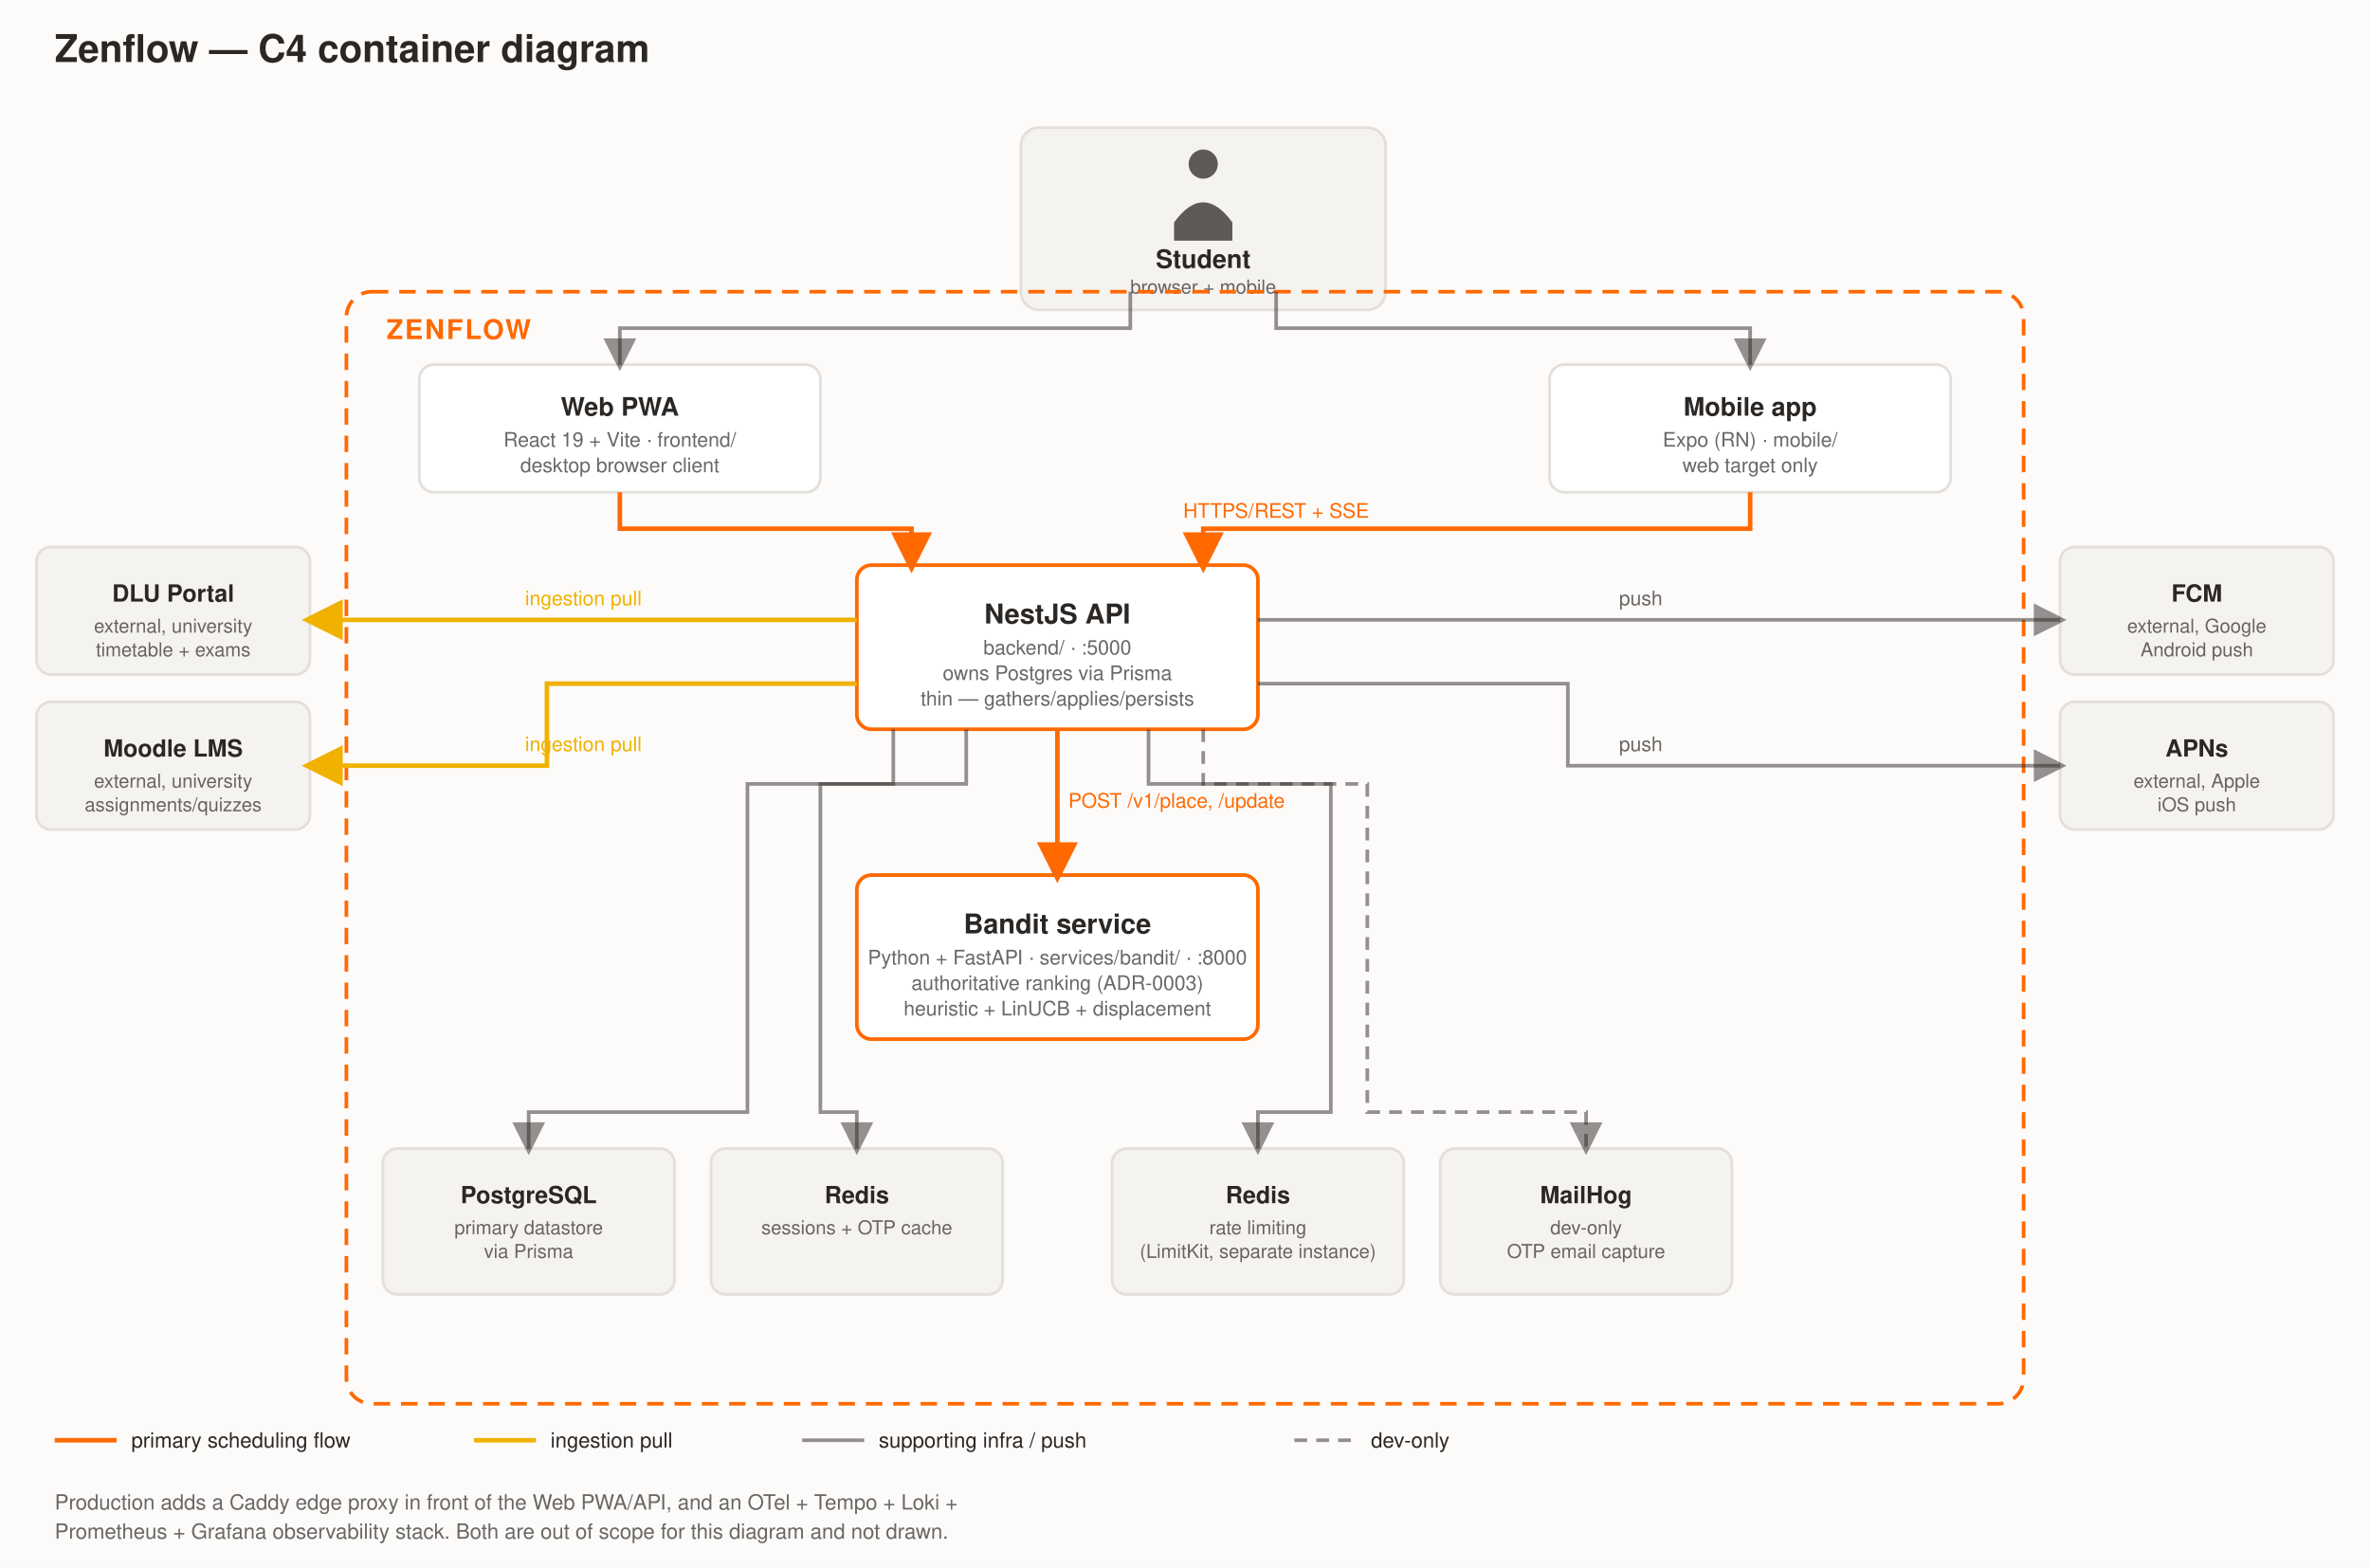
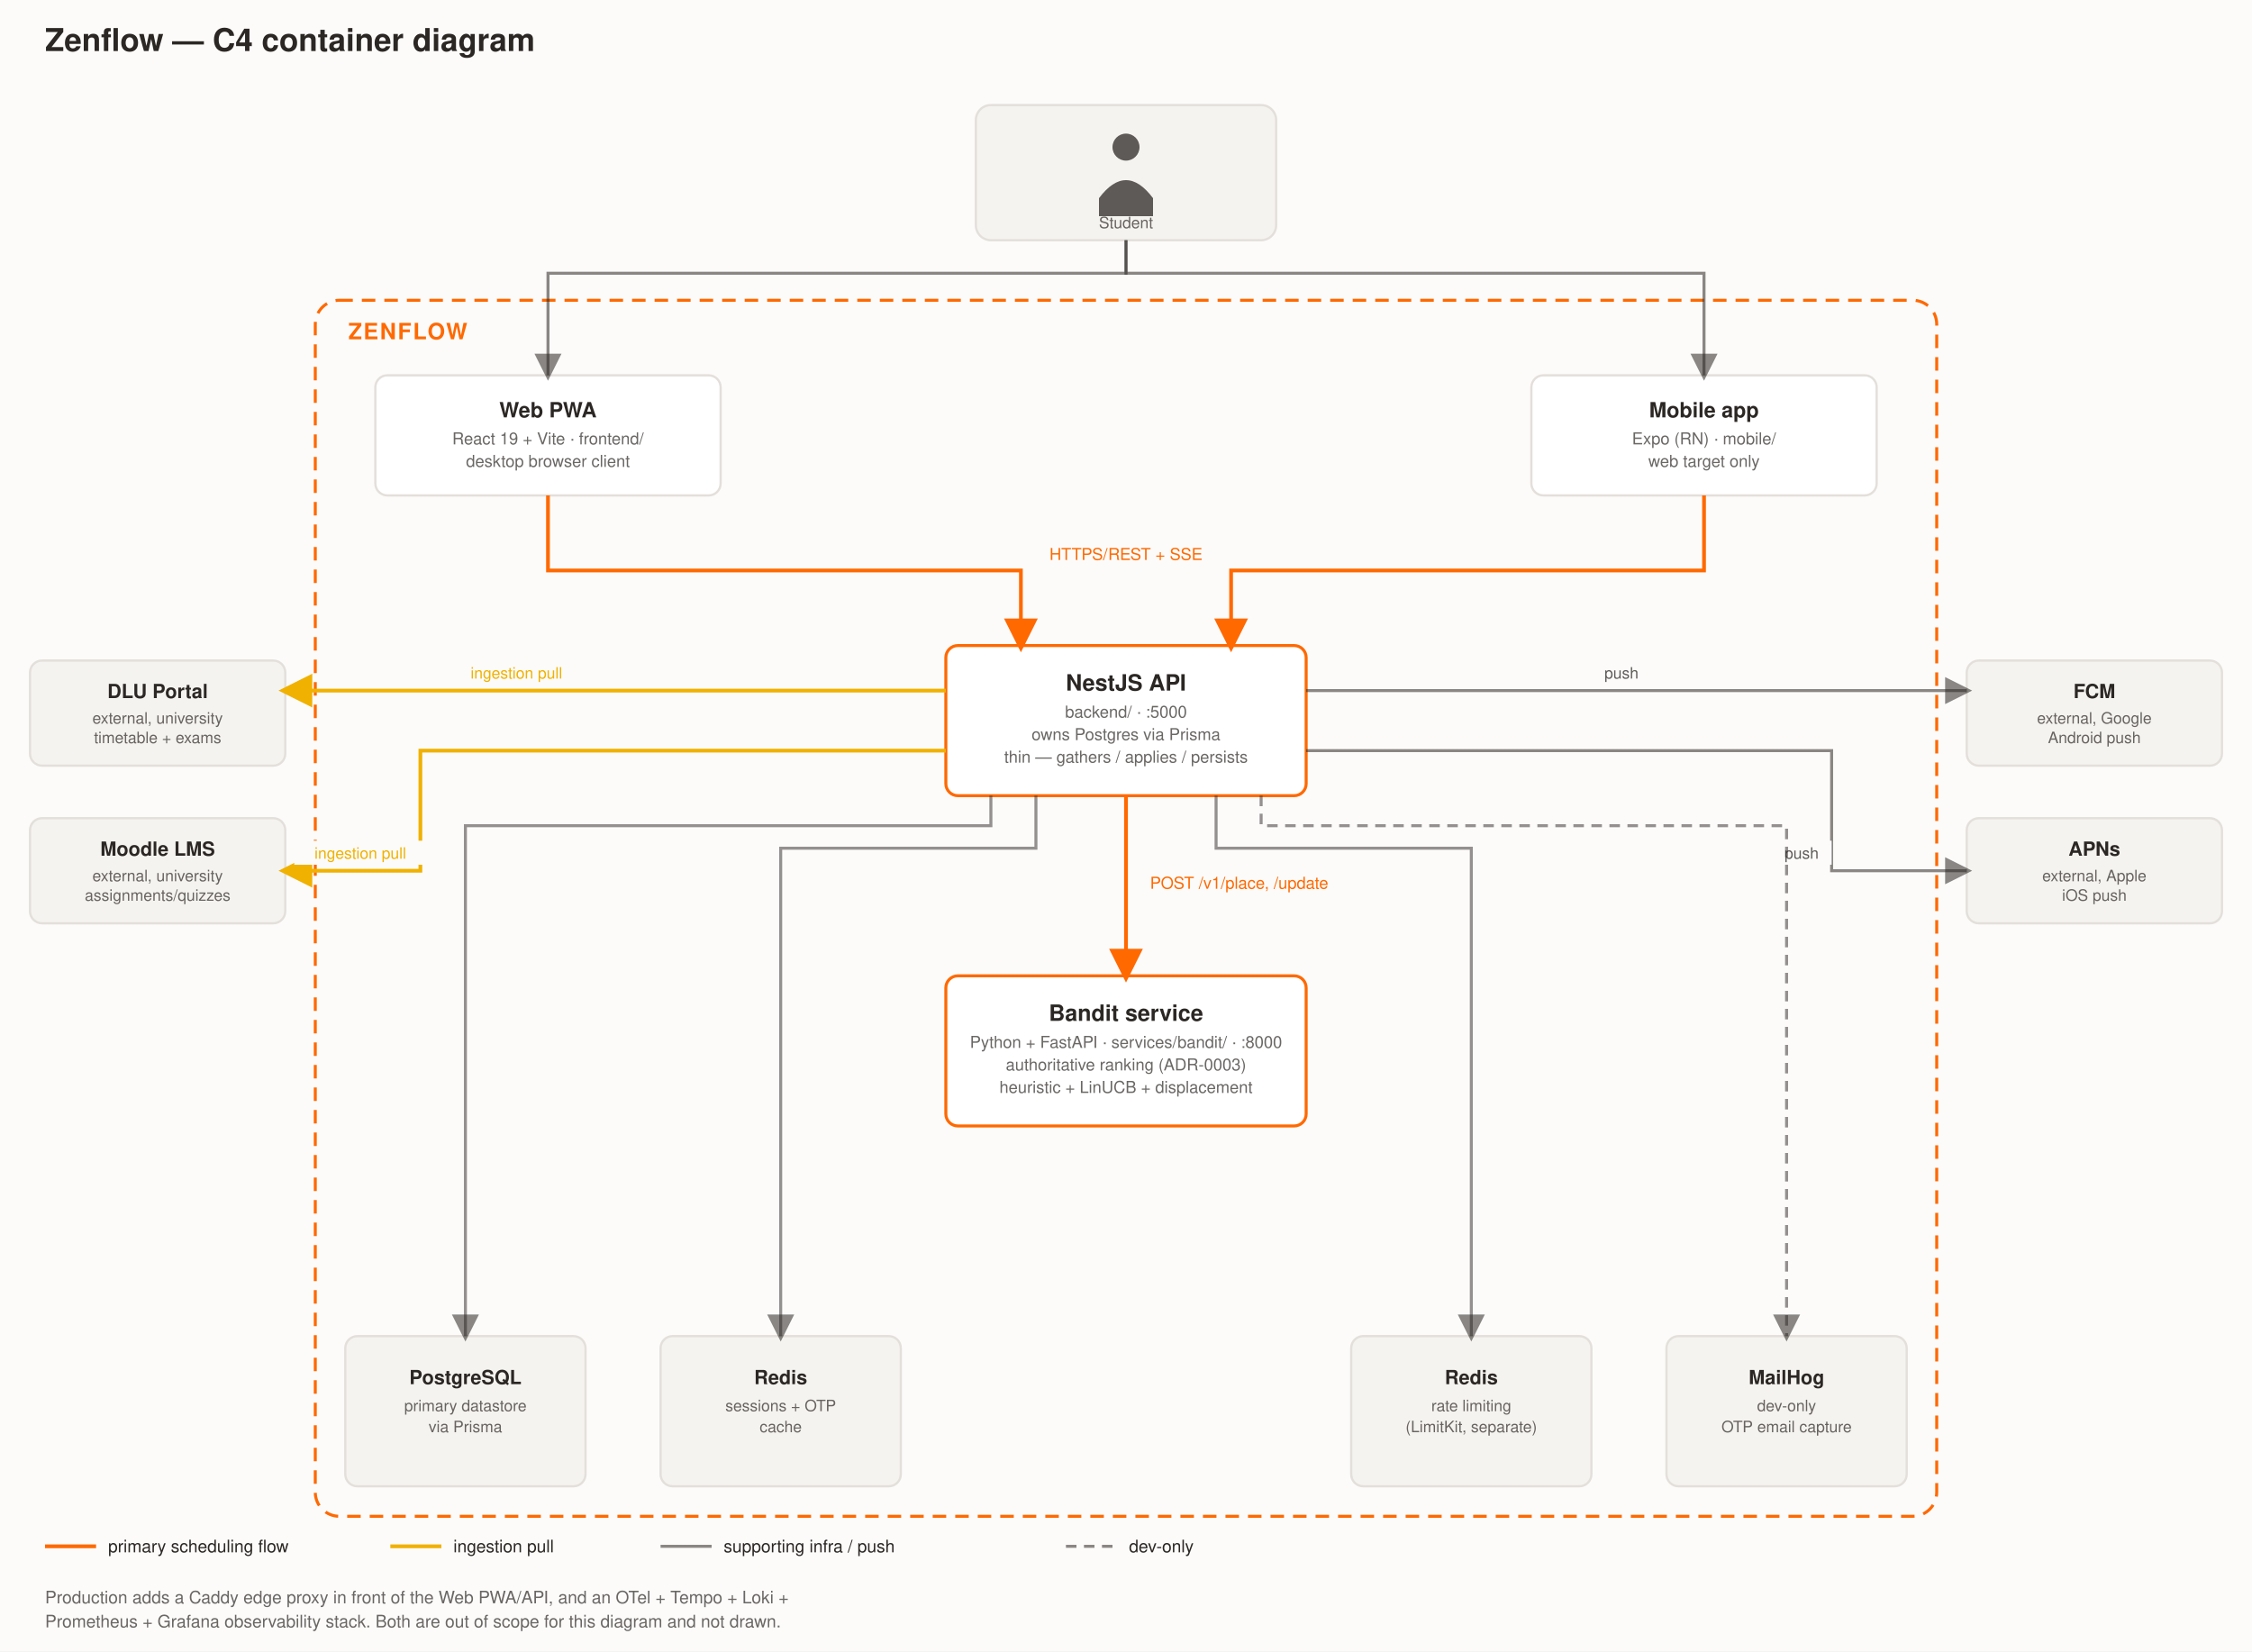
- <svg xmlns="http://www.w3.org/2000/svg" viewBox="0 0 1300 860" font-family="Helvetica, Arial, sans-serif">
+ <svg xmlns="http://www.w3.org/2000/svg" viewBox="0 0 1500 1100" font-family="Helvetica, Arial, sans-serif">
  <defs>
    <marker id="arrOrange" viewBox="0 0 10 10" refX="8" refY="5" markerWidth="9" markerHeight="9" orient="auto-start-reverse">
      <path d="M0,0 L10,5 L0,10 z" fill="#FF6900" />
    </marker>
    <marker id="arrAmber" viewBox="0 0 10 10" refX="8" refY="5" markerWidth="9" markerHeight="9" orient="auto-start-reverse">
      <path d="M0,0 L10,5 L0,10 z" fill="#F0B100" />
    </marker>
    <marker id="arrNeutral" viewBox="0 0 10 10" refX="8" refY="5" markerWidth="9" markerHeight="9" orient="auto-start-reverse">
-       <path d="M0,0 L10,5 L0,10 z" fill="#2B2724" fill-opacity="0.5" />
+       <path d="M0,0 L10,5 L0,10 z" fill="#2B2724" fill-opacity="0.55" />
    </marker>
  </defs>
-   <rect x="0" y="0" width="1300" height="860" fill="#FCFBFA" />
+   <rect x="0" y="0" width="1500" height="1100" fill="#FCFBFA" />
  <text x="30" y="34" font-size="21" font-weight="700" fill="#2B2724">Zenflow — C4 container diagram</text>
-   <rect x="560" y="70" width="200" height="100" rx="10" fill="#F5F3F0" stroke="#E3DFDA" stroke-width="1.5" />
-   <circle cx="660" cy="90" r="8" fill="#2B2724" fill-opacity="0.75" />
-   <path d="M644,122 Q660,100 676,122 L676,132 L644,132 Z" fill="#2B2724" fill-opacity="0.75" />
-   <text x="660" y="147" text-anchor="middle" font-size="14" font-weight="700" fill="#2B2724">Student</text>
-   <text x="660" y="161" text-anchor="middle" font-size="10.5" fill="#2B2724" opacity="0.7">browser + mobile</text>
-   <rect x="190" y="160" width="920" height="610" rx="14" fill="none" stroke="#FF6900" stroke-width="2" stroke-dasharray="9 6" />
-   <text x="212" y="186" font-size="15" font-weight="700" fill="#FF6900" letter-spacing="1">ZENFLOW</text>
-   <rect x="230" y="200" width="220" height="70" rx="8" fill="#FFFFFF" stroke="#E3DFDA" stroke-width="1.5" />
-   <text x="340" y="228" text-anchor="middle" font-size="14" font-weight="700" fill="#2B2724">Web PWA</text>
-   <text x="340" y="245" text-anchor="middle" font-size="11" fill="#2B2724" opacity="0.7">React 19 + Vite · frontend/</text>
-   <text x="340" y="259" text-anchor="middle" font-size="11" fill="#2B2724" opacity="0.7">desktop browser client</text>
-   <rect x="850" y="200" width="220" height="70" rx="8" fill="#FFFFFF" stroke="#E3DFDA" stroke-width="1.5" />
-   <text x="960" y="228" text-anchor="middle" font-size="14" font-weight="700" fill="#2B2724">Mobile app</text>
-   <text x="960" y="245" text-anchor="middle" font-size="11" fill="#2B2724" opacity="0.7">Expo (RN) · mobile/</text>
-   <text x="960" y="259" text-anchor="middle" font-size="11" fill="#2B2724" opacity="0.7">web target only</text>
-   <rect x="470" y="310" width="220" height="90" rx="8" fill="#FFFFFF" stroke="#FF6900" stroke-width="2" />
-   <text x="580" y="342" text-anchor="middle" font-size="15" font-weight="700" fill="#2B2724">NestJS API</text>
-   <text x="580" y="359" text-anchor="middle" font-size="11" fill="#2B2724" opacity="0.7">backend/ · :5000</text>
-   <text x="580" y="373" text-anchor="middle" font-size="11" fill="#2B2724" opacity="0.7">owns Postgres via Prisma</text>
-   <text x="580" y="387" text-anchor="middle" font-size="11" fill="#2B2724" opacity="0.7">thin — gathers/applies/persists</text>
-   <rect x="20" y="300" width="150" height="70" rx="8" fill="#F5F3F0" stroke="#E3DFDA" stroke-width="1.5" />
-   <text x="95" y="330" text-anchor="middle" font-size="13" font-weight="700" fill="#2B2724">DLU Portal</text>
-   <text x="95" y="347" text-anchor="middle" font-size="10.5" fill="#2B2724" opacity="0.7">external, university</text>
-   <text x="95" y="360" text-anchor="middle" font-size="10.5" fill="#2B2724" opacity="0.7">timetable + exams</text>
-   <rect x="20" y="385" width="150" height="70" rx="8" fill="#F5F3F0" stroke="#E3DFDA" stroke-width="1.5" />
-   <text x="95" y="415" text-anchor="middle" font-size="13" font-weight="700" fill="#2B2724">Moodle LMS</text>
-   <text x="95" y="432" text-anchor="middle" font-size="10.5" fill="#2B2724" opacity="0.7">external, university</text>
-   <text x="95" y="445" text-anchor="middle" font-size="10.5" fill="#2B2724" opacity="0.7">assignments/quizzes</text>
-   <rect x="1130" y="300" width="150" height="70" rx="8" fill="#F5F3F0" stroke="#E3DFDA" stroke-width="1.5" />
-   <text x="1205" y="330" text-anchor="middle" font-size="13" font-weight="700" fill="#2B2724">FCM</text>
-   <text x="1205" y="347" text-anchor="middle" font-size="10.5" fill="#2B2724" opacity="0.7">external, Google</text>
-   <text x="1205" y="360" text-anchor="middle" font-size="10.5" fill="#2B2724" opacity="0.7">Android push</text>
-   <rect x="1130" y="385" width="150" height="70" rx="8" fill="#F5F3F0" stroke="#E3DFDA" stroke-width="1.5" />
-   <text x="1205" y="415" text-anchor="middle" font-size="13" font-weight="700" fill="#2B2724">APNs</text>
-   <text x="1205" y="432" text-anchor="middle" font-size="10.5" fill="#2B2724" opacity="0.7">external, Apple</text>
-   <text x="1205" y="445" text-anchor="middle" font-size="10.5" fill="#2B2724" opacity="0.7">iOS push</text>
-   <rect x="470" y="480" width="220" height="90" rx="8" fill="#FFFFFF" stroke="#FF6900" stroke-width="2" />
-   <text x="580" y="512" text-anchor="middle" font-size="15" font-weight="700" fill="#2B2724">Bandit service</text>
-   <text x="580" y="529" text-anchor="middle" font-size="11" fill="#2B2724" opacity="0.7">Python + FastAPI · services/bandit/ · :8000</text>
-   <text x="580" y="543" text-anchor="middle" font-size="11" fill="#2B2724" opacity="0.7">authoritative ranking (ADR-0003)</text>
-   <text x="580" y="557" text-anchor="middle" font-size="11" fill="#2B2724" opacity="0.7">heuristic + LinUCB + displacement</text>
-   <rect x="210" y="630" width="160" height="80" rx="8" fill="#F5F3F0" stroke="#E3DFDA" stroke-width="1.5" />
-   <text x="290" y="660" text-anchor="middle" font-size="13" font-weight="700" fill="#2B2724">PostgreSQL</text>
-   <text x="290" y="677" text-anchor="middle" font-size="10.5" fill="#2B2724" opacity="0.7">primary datastore</text>
-   <text x="290" y="690" text-anchor="middle" font-size="10.5" fill="#2B2724" opacity="0.7">via Prisma</text>
-   <rect x="390" y="630" width="160" height="80" rx="8" fill="#F5F3F0" stroke="#E3DFDA" stroke-width="1.5" />
-   <text x="470" y="660" text-anchor="middle" font-size="13" font-weight="700" fill="#2B2724">Redis</text>
-   <text x="470" y="677" text-anchor="middle" font-size="10.5" fill="#2B2724" opacity="0.7">sessions + OTP cache</text>
-   <rect x="610" y="630" width="160" height="80" rx="8" fill="#F5F3F0" stroke="#E3DFDA" stroke-width="1.5" />
-   <text x="690" y="660" text-anchor="middle" font-size="13" font-weight="700" fill="#2B2724">Redis</text>
-   <text x="690" y="677" text-anchor="middle" font-size="10.5" fill="#2B2724" opacity="0.7">rate limiting</text>
-   <text x="690" y="690" text-anchor="middle" font-size="10.5" fill="#2B2724" opacity="0.7">(LimitKit, separate instance)</text>
-   <rect x="790" y="630" width="160" height="80" rx="8" fill="#F5F3F0" stroke="#E3DFDA" stroke-width="1.5" />
-   <text x="870" y="660" text-anchor="middle" font-size="13" font-weight="700" fill="#2B2724">MailHog</text>
-   <text x="870" y="677" text-anchor="middle" font-size="10.5" fill="#2B2724" opacity="0.7">dev-only</text>
-   <text x="870" y="690" text-anchor="middle" font-size="10.5" fill="#2B2724" opacity="0.7">OTP email capture</text>
-   <path d="M620,160 L620,180 L340,180 L340,200" fill="none" stroke="#2B2724" stroke-opacity="0.5" stroke-width="2" marker-end="url(#arrNeutral)" />
-   <path d="M700,160 L700,180 L960,180 L960,200" fill="none" stroke="#2B2724" stroke-opacity="0.5" stroke-width="2" marker-end="url(#arrNeutral)" />
-   <path d="M340,270 L340,290 L500,290 L500,310" fill="none" stroke="#FF6900" stroke-width="2.5" marker-end="url(#arrOrange)" />
-   <path d="M960,270 L960,290 L660,290 L660,310" fill="none" stroke="#FF6900" stroke-width="2.5" marker-end="url(#arrOrange)" />
-   <text x="700" y="284" text-anchor="middle" font-size="11" fill="#FF6900">HTTPS/REST + SSE</text>
-   <path d="M580,400 L580,480" fill="none" stroke="#FF6900" stroke-width="2.5" marker-end="url(#arrOrange)" />
-   <text x="586" y="443" font-size="11" fill="#FF6900">POST /v1/place, /update</text>
-   <path d="M470,340 L170,340" fill="none" stroke="#F0B100" stroke-width="2.5" marker-end="url(#arrAmber)" />
-   <path d="M470,375 L300,375 L300,420 L170,420" fill="none" stroke="#F0B100" stroke-width="2.5" marker-end="url(#arrAmber)" />
-   <text x="320" y="332" text-anchor="middle" font-size="11" fill="#F0B100">ingestion pull</text>
-   <text x="320" y="412" text-anchor="middle" font-size="11" fill="#F0B100">ingestion pull</text>
-   <path d="M690,340 L1130,340" fill="none" stroke="#2B2724" stroke-opacity="0.5" stroke-width="2" marker-end="url(#arrNeutral)" />
-   <path d="M690,375 L860,375 L860,420 L1130,420" fill="none" stroke="#2B2724" stroke-opacity="0.5" stroke-width="2" marker-end="url(#arrNeutral)" />
-   <text x="900" y="332" text-anchor="middle" font-size="11" fill="#2B2724" opacity="0.7">push</text>
-   <text x="900" y="412" text-anchor="middle" font-size="11" fill="#2B2724" opacity="0.7">push</text>
-   <path d="M490,400 L490,430 L410,430 L410,610 L290,610 L290,630" fill="none" stroke="#2B2724" stroke-opacity="0.5" stroke-width="2" marker-end="url(#arrNeutral)" />
-   <path d="M530,400 L530,430 L450,430 L450,610 L470,610 L470,630" fill="none" stroke="#2B2724" stroke-opacity="0.5" stroke-width="2" marker-end="url(#arrNeutral)" />
-   <path d="M630,400 L630,430 L730,430 L730,610 L690,610 L690,630" fill="none" stroke="#2B2724" stroke-opacity="0.5" stroke-width="2" marker-end="url(#arrNeutral)" />
-   <path d="M660,400 L660,430 L750,430 L750,610 L870,610 L870,630" fill="none" stroke="#2B2724" stroke-opacity="0.5" stroke-width="2" stroke-dasharray="7 5" marker-end="url(#arrNeutral)" />
-   <g transform="translate(30,790)">
+   <rect x="650" y="70" width="200" height="90" rx="10" fill="#F5F3F0" stroke="#E3DFDA" stroke-width="1.5" />
+   <circle cx="750" cy="98" r="9" fill="#2B2724" fill-opacity="0.75" />
+   <path d="M732,132 Q750,108 768,132 L768,144 L732,144 Z" fill="#2B2724" fill-opacity="0.75" />
+   <text x="750" y="118" text-anchor="middle" font-size="9.5" fill="#2B2724" opacity="0"> </text>
+   <text x="750" y="152" text-anchor="middle" font-size="10.5" fill="#2B2724" opacity="0.7">Student</text>
+   <rect x="210" y="200" width="1080" height="810" rx="16" fill="none" stroke="#FF6900" stroke-width="2" stroke-dasharray="9 6" />
+   <text x="232" y="226" font-size="15" font-weight="700" fill="#FF6900" letter-spacing="1">ZENFLOW</text>
+   <rect x="250" y="250" width="230" height="80" rx="8" fill="#FFFFFF" stroke="#E3DFDA" stroke-width="1.5" />
+   <text x="365" y="278" text-anchor="middle" font-size="14" font-weight="700" fill="#2B2724">Web PWA</text>
+   <text x="365" y="296" text-anchor="middle" font-size="11" fill="#2B2724" opacity="0.7">React 19 + Vite · frontend/</text>
+   <text x="365" y="311" text-anchor="middle" font-size="11" fill="#2B2724" opacity="0.7">desktop browser client</text>
+   <rect x="1020" y="250" width="230" height="80" rx="8" fill="#FFFFFF" stroke="#E3DFDA" stroke-width="1.5" />
+   <text x="1135" y="278" text-anchor="middle" font-size="14" font-weight="700" fill="#2B2724">Mobile app</text>
+   <text x="1135" y="296" text-anchor="middle" font-size="11" fill="#2B2724" opacity="0.7">Expo (RN) · mobile/</text>
+   <text x="1135" y="311" text-anchor="middle" font-size="11" fill="#2B2724" opacity="0.7">web target only</text>
+   <rect x="630" y="430" width="240" height="100" rx="8" fill="#FFFFFF" stroke="#FF6900" stroke-width="2" />
+   <text x="750" y="460" text-anchor="middle" font-size="15" font-weight="700" fill="#2B2724">NestJS API</text>
+   <text x="750" y="478" text-anchor="middle" font-size="11" fill="#2B2724" opacity="0.7">backend/ · :5000</text>
+   <text x="750" y="493" text-anchor="middle" font-size="11" fill="#2B2724" opacity="0.7">owns Postgres via Prisma</text>
+   <text x="750" y="508" text-anchor="middle" font-size="11" fill="#2B2724" opacity="0.7">thin — gathers / applies / persists</text>
+   <rect x="20" y="440" width="170" height="70" rx="8" fill="#F5F3F0" stroke="#E3DFDA" stroke-width="1.5" />
+   <text x="105" y="465" text-anchor="middle" font-size="13" font-weight="700" fill="#2B2724">DLU Portal</text>
+   <text x="105" y="482" text-anchor="middle" font-size="10.5" fill="#2B2724" opacity="0.7">external, university</text>
+   <text x="105" y="495" text-anchor="middle" font-size="10.5" fill="#2B2724" opacity="0.7">timetable + exams</text>
+   <rect x="20" y="545" width="170" height="70" rx="8" fill="#F5F3F0" stroke="#E3DFDA" stroke-width="1.5" />
+   <text x="105" y="570" text-anchor="middle" font-size="13" font-weight="700" fill="#2B2724">Moodle LMS</text>
+   <text x="105" y="587" text-anchor="middle" font-size="10.5" fill="#2B2724" opacity="0.7">external, university</text>
+   <text x="105" y="600" text-anchor="middle" font-size="10.5" fill="#2B2724" opacity="0.7">assignments/quizzes</text>
+   <rect x="1310" y="440" width="170" height="70" rx="8" fill="#F5F3F0" stroke="#E3DFDA" stroke-width="1.5" />
+   <text x="1395" y="465" text-anchor="middle" font-size="13" font-weight="700" fill="#2B2724">FCM</text>
+   <text x="1395" y="482" text-anchor="middle" font-size="10.5" fill="#2B2724" opacity="0.7">external, Google</text>
+   <text x="1395" y="495" text-anchor="middle" font-size="10.5" fill="#2B2724" opacity="0.7">Android push</text>
+   <rect x="1310" y="545" width="170" height="70" rx="8" fill="#F5F3F0" stroke="#E3DFDA" stroke-width="1.5" />
+   <text x="1395" y="570" text-anchor="middle" font-size="13" font-weight="700" fill="#2B2724">APNs</text>
+   <text x="1395" y="587" text-anchor="middle" font-size="10.5" fill="#2B2724" opacity="0.7">external, Apple</text>
+   <text x="1395" y="600" text-anchor="middle" font-size="10.5" fill="#2B2724" opacity="0.7">iOS push</text>
+   <rect x="630" y="650" width="240" height="100" rx="8" fill="#FFFFFF" stroke="#FF6900" stroke-width="2" />
+   <text x="750" y="680" text-anchor="middle" font-size="15" font-weight="700" fill="#2B2724">Bandit service</text>
+   <text x="750" y="698" text-anchor="middle" font-size="11" fill="#2B2724" opacity="0.7">Python + FastAPI · services/bandit/ · :8000</text>
+   <text x="750" y="713" text-anchor="middle" font-size="11" fill="#2B2724" opacity="0.7">authoritative ranking (ADR-0003)</text>
+   <text x="750" y="728" text-anchor="middle" font-size="11" fill="#2B2724" opacity="0.7">heuristic + LinUCB + displacement</text>
+   <rect x="230" y="890" width="160" height="100" rx="8" fill="#F5F3F0" stroke="#E3DFDA" stroke-width="1.5" />
+   <text x="310" y="922" text-anchor="middle" font-size="13" font-weight="700" fill="#2B2724">PostgreSQL</text>
+   <text x="310" y="940" text-anchor="middle" font-size="10.5" fill="#2B2724" opacity="0.7">primary datastore</text>
+   <text x="310" y="954" text-anchor="middle" font-size="10.5" fill="#2B2724" opacity="0.7">via Prisma</text>
+   <rect x="440" y="890" width="160" height="100" rx="8" fill="#F5F3F0" stroke="#E3DFDA" stroke-width="1.5" />
+   <text x="520" y="922" text-anchor="middle" font-size="13" font-weight="700" fill="#2B2724">Redis</text>
+   <text x="520" y="940" text-anchor="middle" font-size="10.5" fill="#2B2724" opacity="0.7">sessions + OTP</text>
+   <text x="520" y="954" text-anchor="middle" font-size="10.5" fill="#2B2724" opacity="0.7">cache</text>
+   <rect x="900" y="890" width="160" height="100" rx="8" fill="#F5F3F0" stroke="#E3DFDA" stroke-width="1.5" />
+   <text x="980" y="922" text-anchor="middle" font-size="13" font-weight="700" fill="#2B2724">Redis</text>
+   <text x="980" y="940" text-anchor="middle" font-size="10.5" fill="#2B2724" opacity="0.7">rate limiting</text>
+   <text x="980" y="954" text-anchor="middle" font-size="10.5" fill="#2B2724" opacity="0.7">(LimitKit, separate)</text>
+   <rect x="1110" y="890" width="160" height="100" rx="8" fill="#F5F3F0" stroke="#E3DFDA" stroke-width="1.5" />
+   <text x="1190" y="922" text-anchor="middle" font-size="13" font-weight="700" fill="#2B2724">MailHog</text>
+   <text x="1190" y="940" text-anchor="middle" font-size="10.5" fill="#2B2724" opacity="0.7">dev-only</text>
+   <text x="1190" y="954" text-anchor="middle" font-size="10.5" fill="#2B2724" opacity="0.7">OTP email capture</text>
+   <path d="M750,160 L750,182 L365,182 L365,250" fill="none" stroke="#2B2724" stroke-opacity="0.55" stroke-width="2" marker-end="url(#arrNeutral)" />
+   <path d="M750,160 L750,182 L1135,182 L1135,250" fill="none" stroke="#2B2724" stroke-opacity="0.55" stroke-width="2" marker-end="url(#arrNeutral)" />
+   <path d="M365,330 L365,380 L680,380 L680,430" fill="none" stroke="#FF6900" stroke-width="2.5" marker-end="url(#arrOrange)" />
+   <path d="M1135,330 L1135,380 L820,380 L820,430" fill="none" stroke="#FF6900" stroke-width="2.5" marker-end="url(#arrOrange)" />
+   <rect x="690" y="360" width="120" height="18" fill="#FCFBFA" />
+   <text x="750" y="373" text-anchor="middle" font-size="11" fill="#FF6900">HTTPS/REST + SSE</text>
+   <path d="M750,530 L750,650" fill="none" stroke="#FF6900" stroke-width="2.5" marker-end="url(#arrOrange)" />
+   <rect x="762" y="580" width="150" height="16" fill="#FCFBFA" />
+   <text x="766" y="592" font-size="11" fill="#FF6900">POST /v1/place, /update</text>
+   <path d="M630,460 L190,460" fill="none" stroke="#F0B100" stroke-width="2.5" marker-end="url(#arrAmber)" />
+   <path d="M630,500 L280,500 L280,580 L190,580" fill="none" stroke="#F0B100" stroke-width="2.5" marker-end="url(#arrAmber)" />
+   <rect x="300" y="440" width="88" height="16" fill="#FCFBFA" />
+   <text x="344" y="452" text-anchor="middle" font-size="10.5" fill="#F0B100">ingestion pull</text>
+   <rect x="196" y="560" width="88" height="16" fill="#FCFBFA" />
+   <text x="240" y="572" text-anchor="middle" font-size="10.5" fill="#F0B100">ingestion pull</text>
+   <path d="M870,460 L1310,460" fill="none" stroke="#2B2724" stroke-opacity="0.55" stroke-width="2" marker-end="url(#arrNeutral)" />
+   <path d="M870,500 L1220,500 L1220,580 L1310,580" fill="none" stroke="#2B2724" stroke-opacity="0.55" stroke-width="2" marker-end="url(#arrNeutral)" />
+   <rect x="1060" y="440" width="40" height="16" fill="#FCFBFA" />
+   <text x="1080" y="452" text-anchor="middle" font-size="10.5" fill="#2B2724" opacity="0.75">push</text>
+   <rect x="1180" y="560" width="40" height="16" fill="#FCFBFA" />
+   <text x="1200" y="572" text-anchor="middle" font-size="10.5" fill="#2B2724" opacity="0.75">push</text>
+   <path d="M660,530 L660,550 L310,550 L310,890" fill="none" stroke="#2B2724" stroke-opacity="0.5" stroke-width="2" marker-end="url(#arrNeutral)" />
+   <path d="M690,530 L690,565 L520,565 L520,890" fill="none" stroke="#2B2724" stroke-opacity="0.5" stroke-width="2" marker-end="url(#arrNeutral)" />
+   <path d="M810,530 L810,565 L980,565 L980,890" fill="none" stroke="#2B2724" stroke-opacity="0.5" stroke-width="2" marker-end="url(#arrNeutral)" />
+   <path d="M840,530 L840,550 L1190,550 L1190,890" fill="none" stroke="#2B2724" stroke-opacity="0.5" stroke-width="2" stroke-dasharray="7 5" marker-end="url(#arrNeutral)" />
+   <g transform="translate(30,1030)">
    <line x1="0" y1="0" x2="34" y2="0" stroke="#FF6900" stroke-width="2.5" />
    <text x="42" y="4" font-size="11.5" fill="#2B2724">primary scheduling flow</text>
    <line x1="230" y1="0" x2="264" y2="0" stroke="#F0B100" stroke-width="2.5" />
    <text x="272" y="4" font-size="11.5" fill="#2B2724">ingestion pull</text>
-     <line x1="410" y1="0" x2="444" y2="0" stroke="#2B2724" stroke-opacity="0.5" stroke-width="2" />
+     <line x1="410" y1="0" x2="444" y2="0" stroke="#2B2724" stroke-opacity="0.55" stroke-width="2" />
    <text x="452" y="4" font-size="11.5" fill="#2B2724">supporting infra / push</text>
-     <line x1="680" y1="0" x2="714" y2="0" stroke="#2B2724" stroke-opacity="0.5" stroke-width="2" stroke-dasharray="7 5" />
+     <line x1="680" y1="0" x2="714" y2="0" stroke="#2B2724" stroke-opacity="0.55" stroke-width="2" stroke-dasharray="7 5" />
    <text x="722" y="4" font-size="11.5" fill="#2B2724">dev-only</text>
  </g>
-   <text x="30" y="828" font-size="11.5" fill="#2B2724" opacity="0.7">Production adds a Caddy edge proxy in front of the Web PWA/API, and an OTel + Tempo + Loki +</text>
-   <text x="30" y="844" font-size="11.5" fill="#2B2724" opacity="0.7">Prometheus + Grafana observability stack. Both are out of scope for this diagram and not drawn.</text>
+   <text x="30" y="1068" font-size="11.5" fill="#2B2724" opacity="0.7">Production adds a Caddy edge proxy in front of the Web PWA/API, and an OTel + Tempo + Loki +</text>
+   <text x="30" y="1084" font-size="11.5" fill="#2B2724" opacity="0.7">Prometheus + Grafana observability stack. Both are out of scope for this diagram and not drawn.</text>
</svg>
